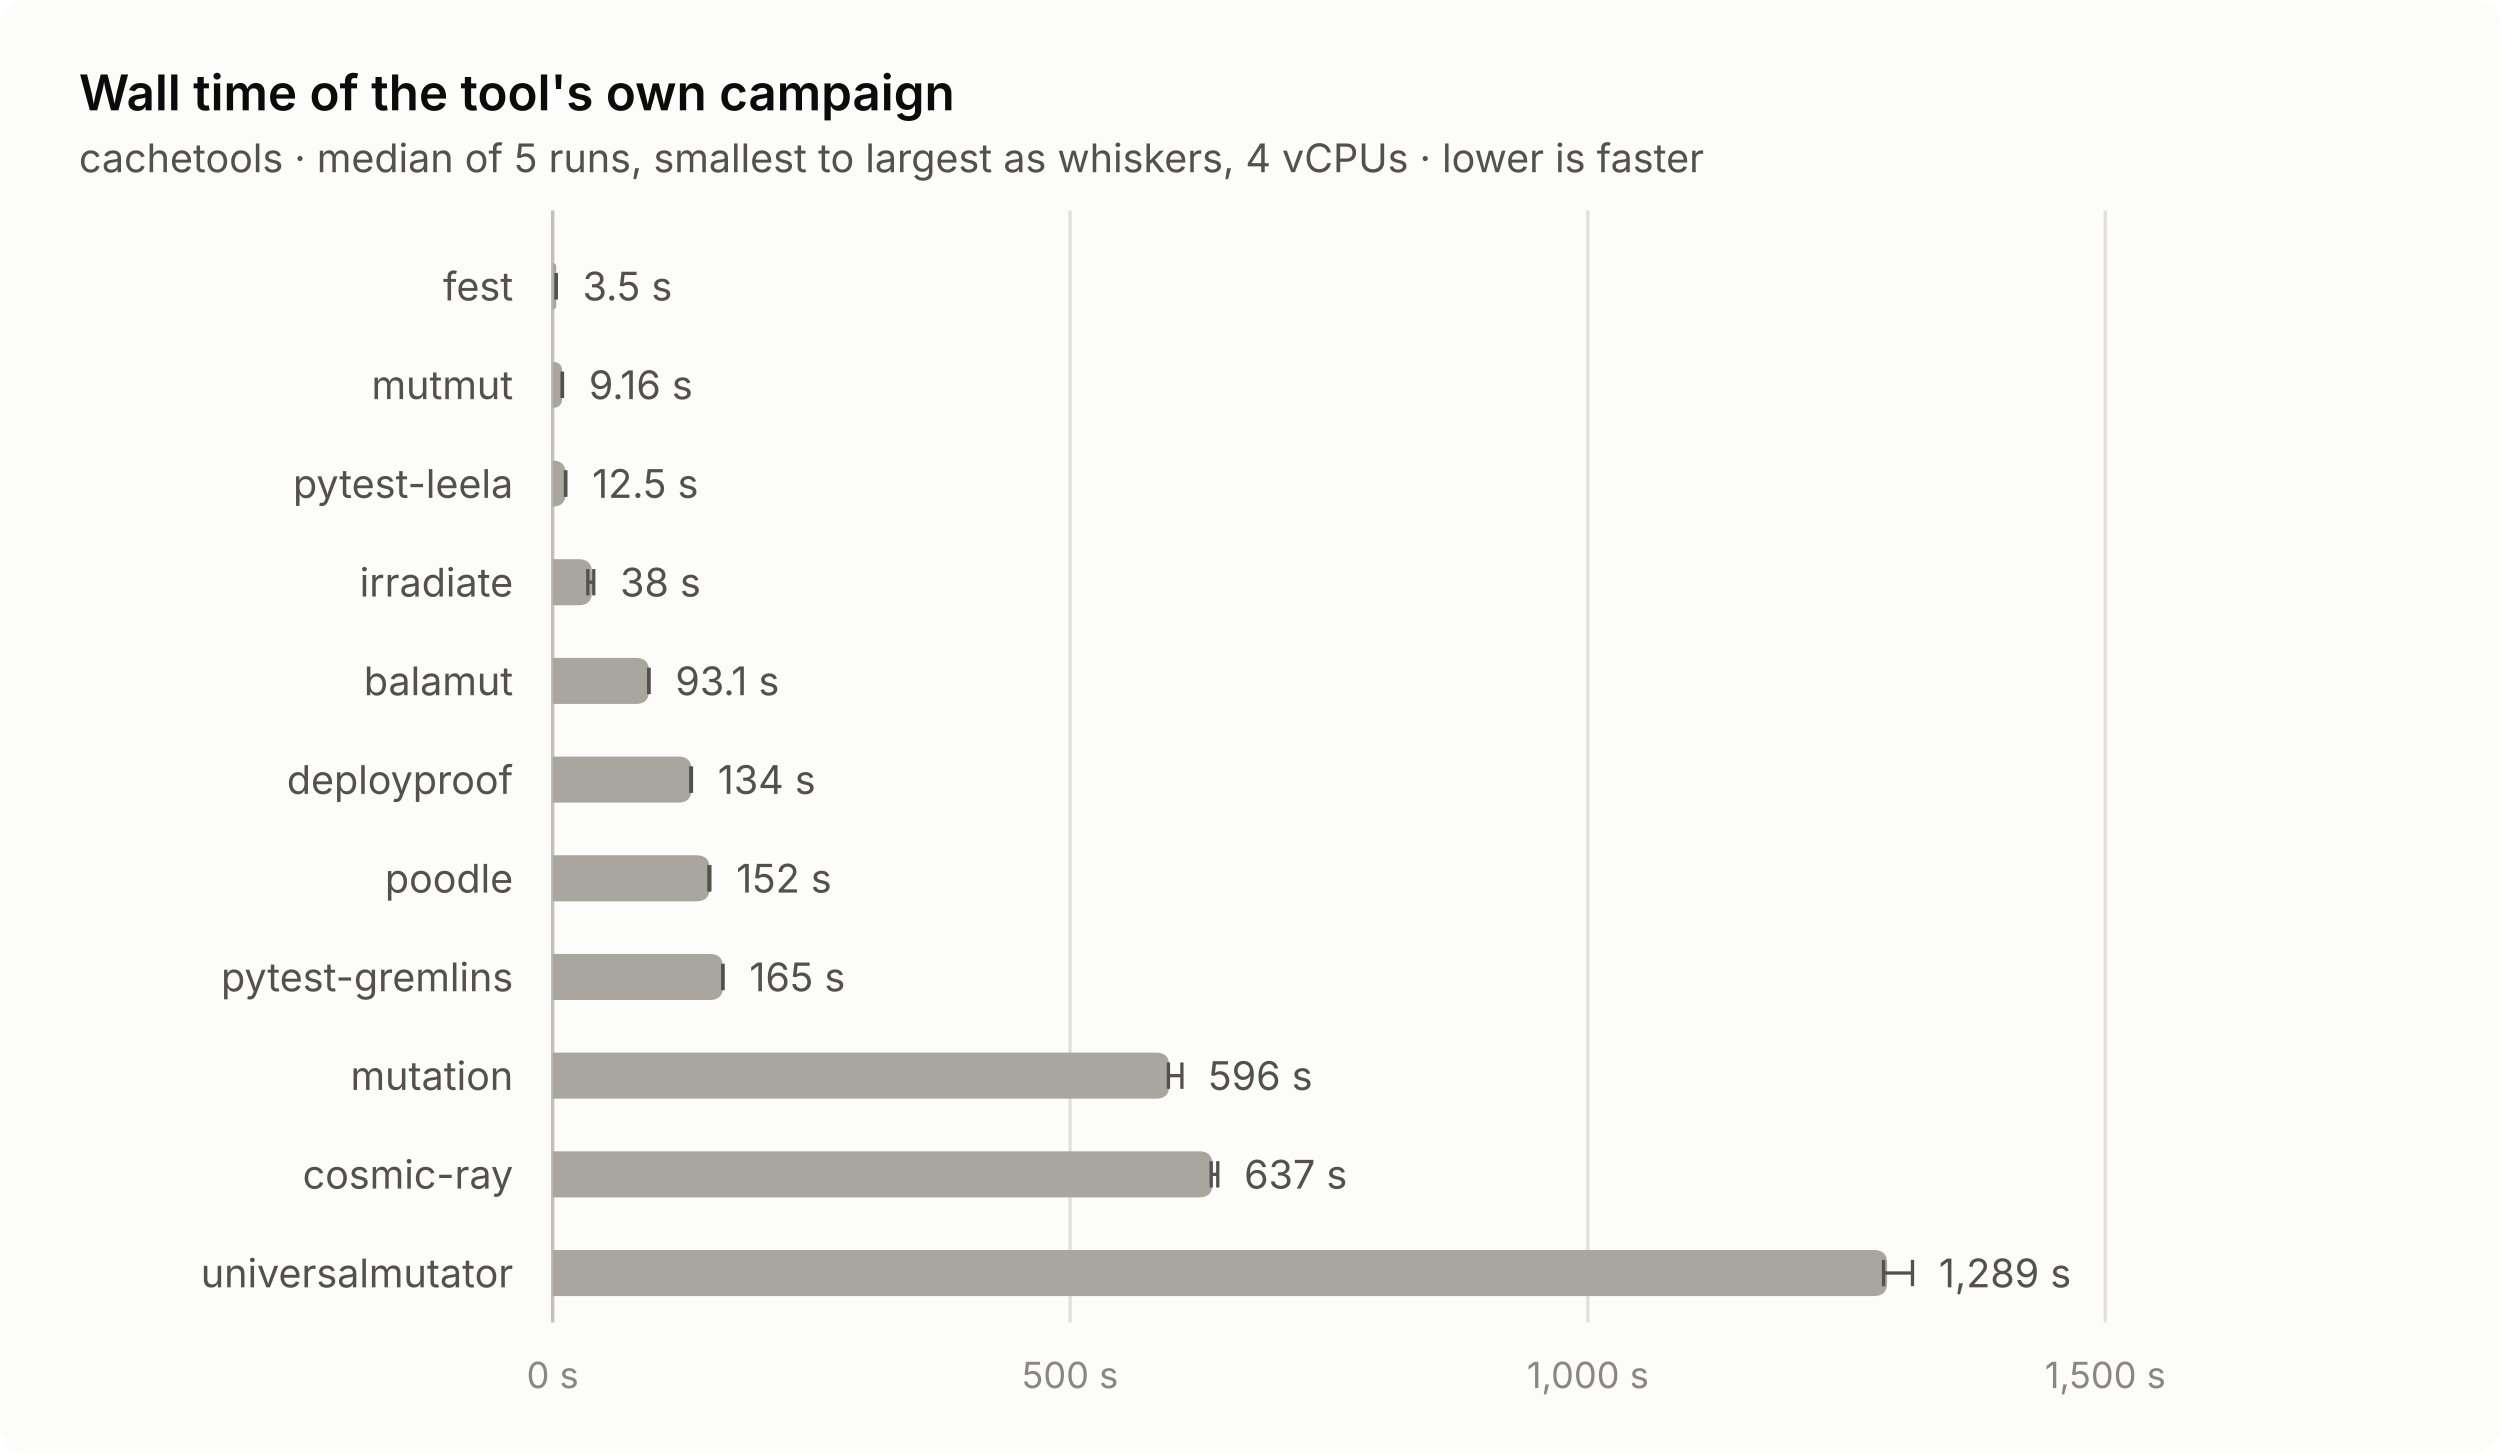
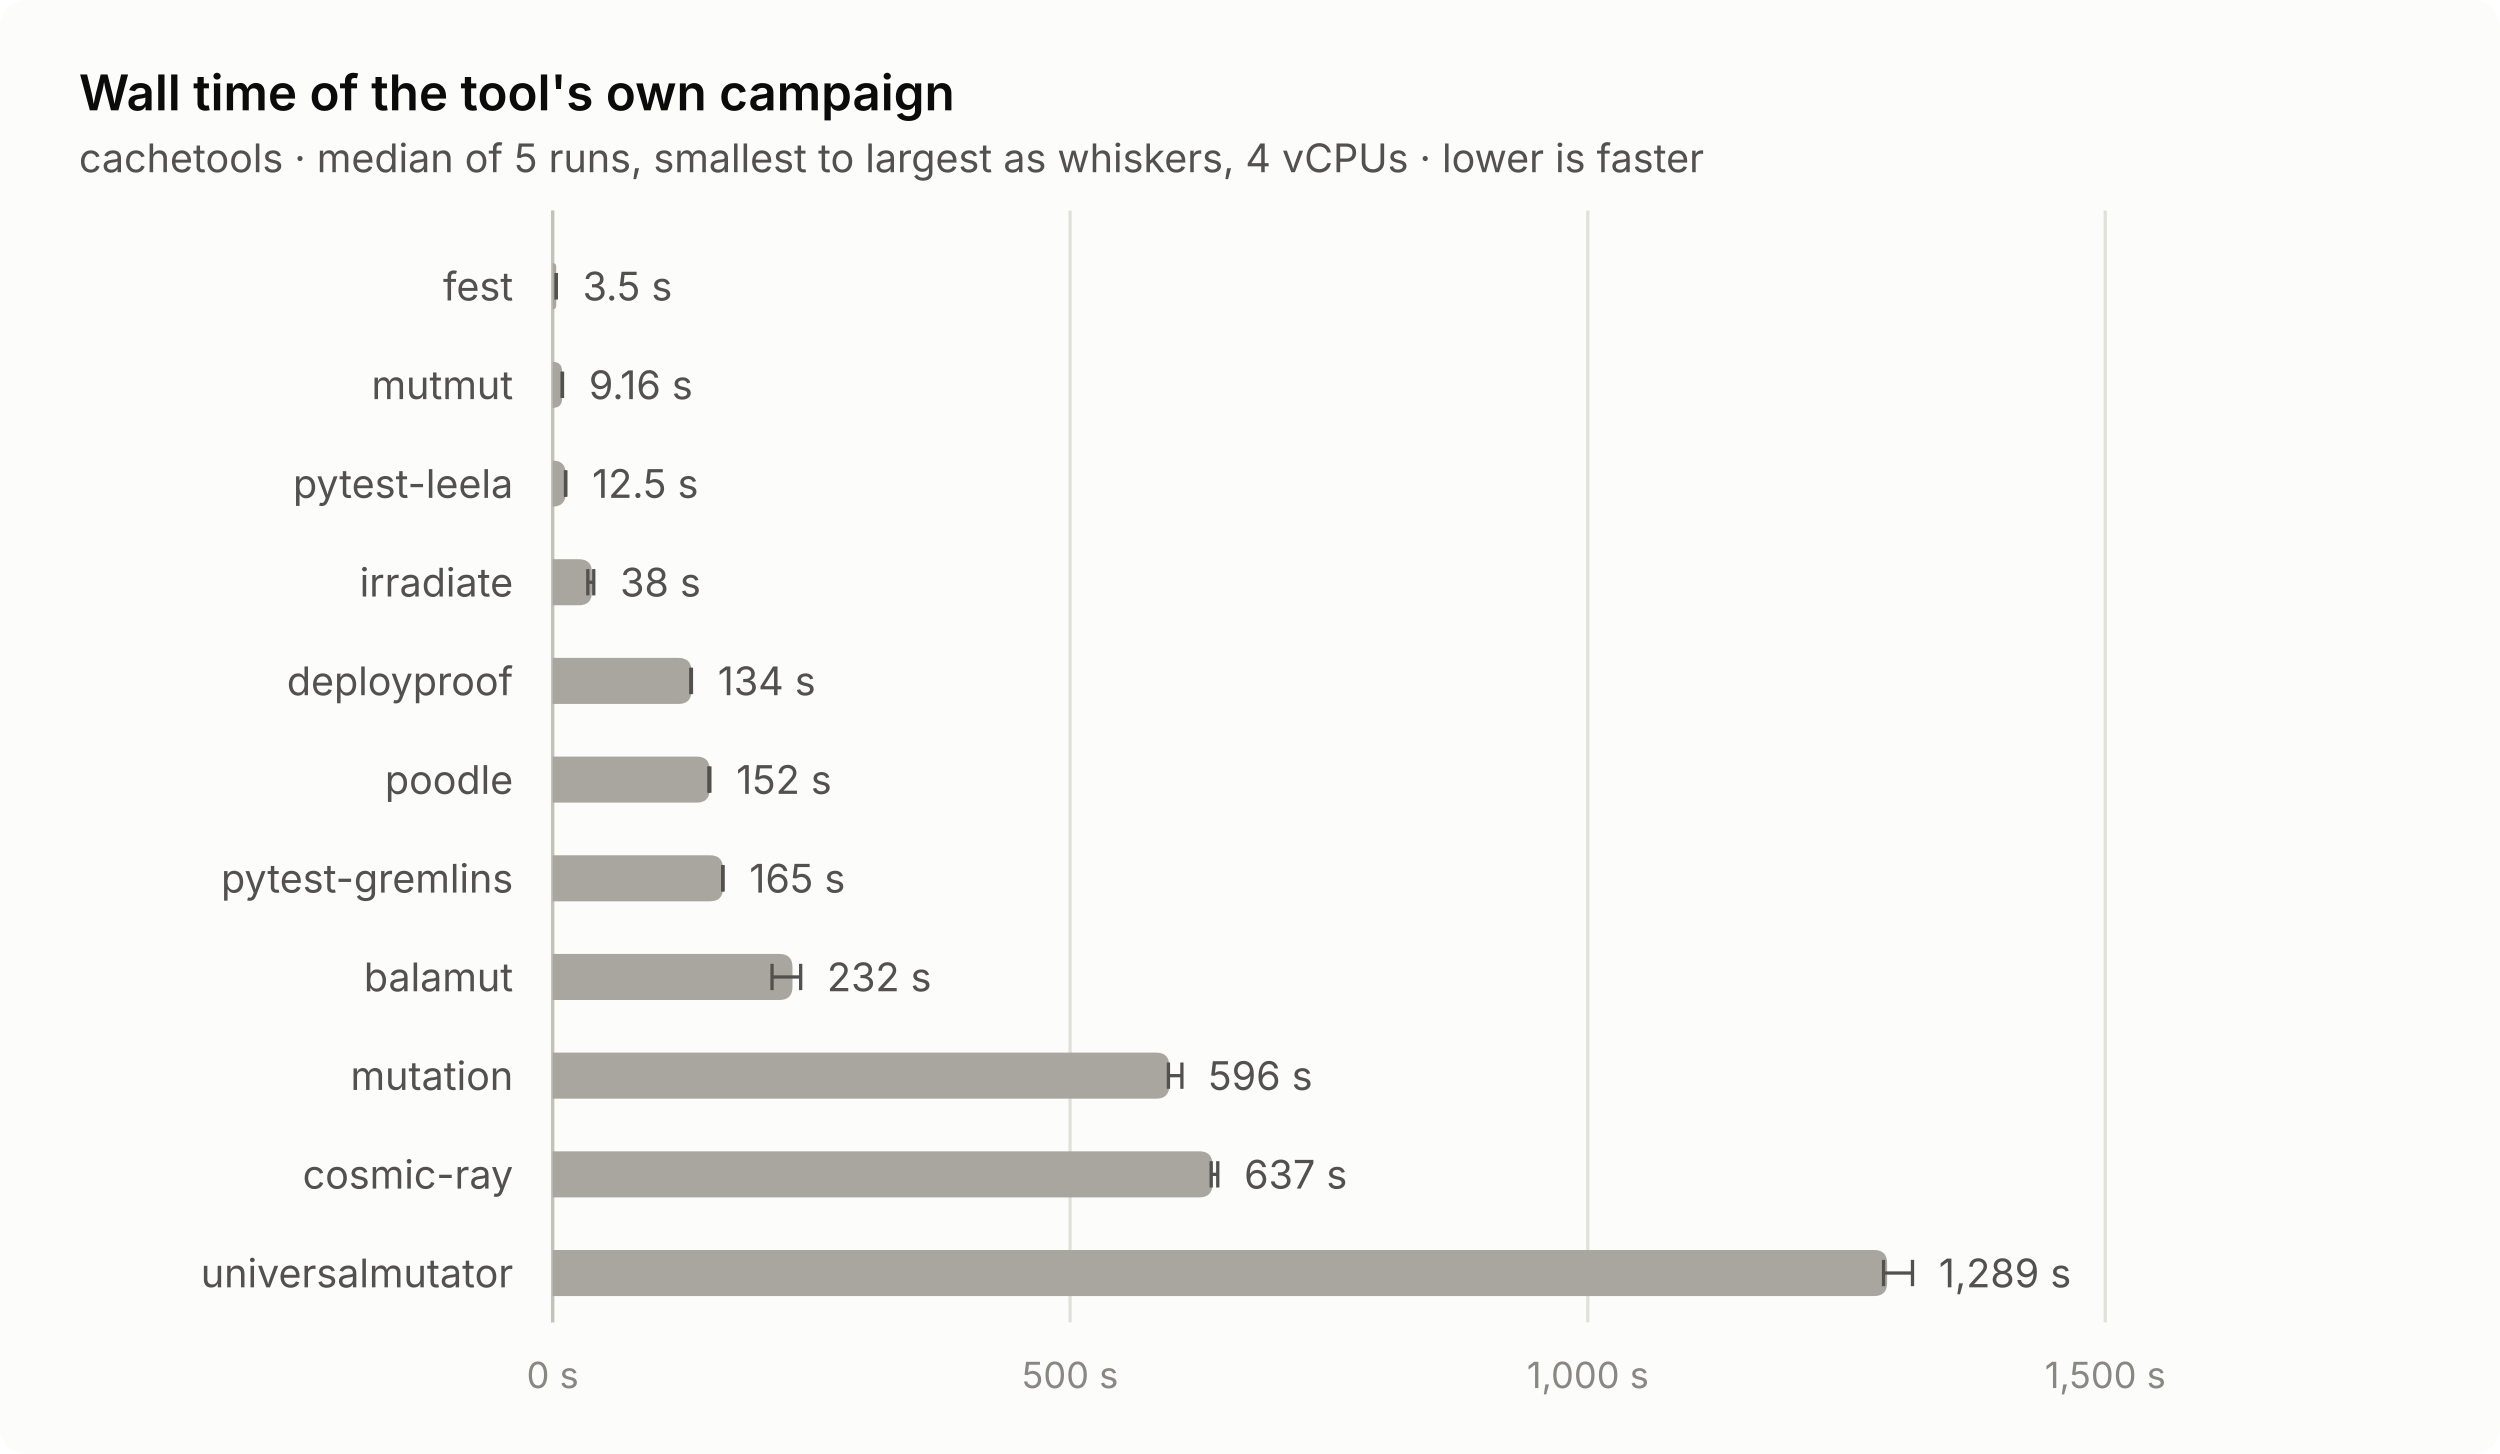
<svg xmlns="http://www.w3.org/2000/svg" width="760" height="442" viewBox="0 0 760 442" font-family="system-ui, -apple-system, &quot;Segoe UI&quot;, sans-serif" role="img" aria-label="Wall time of the tool's own campaign">
  <rect width="760" height="442" fill="#fcfcfb" rx="8" />
  <text x="24.0" y="28.0" fill="#0b0b0b" font-size="15" font-weight="600" text-anchor="start" dominant-baseline="middle">Wall time of the tool's own campaign</text>
  <text x="24.0" y="48.0" fill="#52514e" font-size="12" font-weight="400" text-anchor="start" dominant-baseline="middle">cachetools · median of 5 runs, smallest to largest as whiskers, 4 vCPUs · lower is faster</text>
  <line x1="168.0" y1="64" x2="168.0" y2="402" stroke="#e1e0d9" stroke-width="1" />
  <text x="168.0" y="418.0" fill="#898781" font-size="11" font-weight="400" text-anchor="middle" dominant-baseline="middle">0 s</text>
  <line x1="325.3" y1="64" x2="325.3" y2="402" stroke="#e1e0d9" stroke-width="1" />
  <text x="325.3" y="418.0" fill="#898781" font-size="11" font-weight="400" text-anchor="middle" dominant-baseline="middle">500 s</text>
  <line x1="482.7" y1="64" x2="482.7" y2="402" stroke="#e1e0d9" stroke-width="1" />
  <text x="482.7" y="418.0" fill="#898781" font-size="11" font-weight="400" text-anchor="middle" dominant-baseline="middle">1,000 s</text>
  <line x1="640.0" y1="64" x2="640.0" y2="402" stroke="#e1e0d9" stroke-width="1" />
  <text x="640.0" y="418.0" fill="#898781" font-size="11" font-weight="400" text-anchor="middle" dominant-baseline="middle">1,500 s</text>
  <line x1="168" y1="64" x2="168" y2="402" stroke="#c3c2b7" stroke-width="1" />
  <text x="156.0" y="87.0" fill="#52514e" font-size="12" font-weight="400" text-anchor="end" dominant-baseline="middle">fest</text>
  <path d="M168.00,80.00 H168.00 Q169.10,80.00 169.10,81.10 V92.90 Q169.10,94.00 168.00,94.00 H168.00 Z" fill="#a8a69e" />
  <line x1="169.1" y1="87.0" x2="169.1" y2="87.0" stroke="#52514e" stroke-width="1" />
  <line x1="169.1" y1="83.0" x2="169.1" y2="91.0" stroke="#52514e" stroke-width="1" />
  <line x1="169.1" y1="83.0" x2="169.1" y2="91.0" stroke="#52514e" stroke-width="1" />
  <text x="177.1" y="87.0" fill="#52514e" font-size="12" font-weight="400" text-anchor="start" dominant-baseline="middle">3.5 s</text>
  <text x="156.0" y="117.0" fill="#52514e" font-size="12" font-weight="400" text-anchor="end" dominant-baseline="middle">mutmut</text>
  <path d="M168.00,110.00 H168.00 Q170.88,110.00 170.88,112.88 V121.12 Q170.88,124.00 168.00,124.00 H168.00 Z" fill="#a8a69e" />
  <line x1="170.9" y1="117.0" x2="171.0" y2="117.0" stroke="#52514e" stroke-width="1" />
  <line x1="170.9" y1="113.0" x2="170.9" y2="121.0" stroke="#52514e" stroke-width="1" />
  <line x1="171.0" y1="113.0" x2="171.0" y2="121.0" stroke="#52514e" stroke-width="1" />
  <text x="179.0" y="117.0" fill="#52514e" font-size="12" font-weight="400" text-anchor="start" dominant-baseline="middle">9.16 s</text>
  <text x="156.0" y="147.0" fill="#52514e" font-size="12" font-weight="400" text-anchor="end" dominant-baseline="middle">pytest-leela</text>
  <path d="M168.00,140.00 H168.00 Q171.95,140.00 171.95,143.95 V150.05 Q171.95,154.00 168.00,154.00 H168.00 Z" fill="#a8a69e" />
  <line x1="171.9" y1="147.0" x2="172.0" y2="147.0" stroke="#52514e" stroke-width="1" />
  <line x1="171.9" y1="143.0" x2="171.9" y2="151.0" stroke="#52514e" stroke-width="1" />
  <line x1="172.0" y1="143.0" x2="172.0" y2="151.0" stroke="#52514e" stroke-width="1" />
  <text x="180.0" y="147.0" fill="#52514e" font-size="12" font-weight="400" text-anchor="start" dominant-baseline="middle">12.5 s</text>
  <text x="156.0" y="177.0" fill="#52514e" font-size="12" font-weight="400" text-anchor="end" dominant-baseline="middle">irradiate</text>
  <path d="M168.00,170.00 H175.95 Q179.95,170.00 179.95,174.00 V180.00 Q179.95,184.00 175.95,184.00 H168.00 Z" fill="#a8a69e" />
  <line x1="178.7" y1="177.0" x2="180.5" y2="177.0" stroke="#52514e" stroke-width="1" />
  <line x1="178.7" y1="173.0" x2="178.7" y2="181.0" stroke="#52514e" stroke-width="1" />
  <line x1="180.5" y1="173.0" x2="180.5" y2="181.0" stroke="#52514e" stroke-width="1" />
  <text x="188.5" y="177.0" fill="#52514e" font-size="12" font-weight="400" text-anchor="start" dominant-baseline="middle">38 s</text>
-   <text x="156.0" y="207.0" fill="#52514e" font-size="12" font-weight="400" text-anchor="end" dominant-baseline="middle">balamut</text>
-   <path d="M168.00,200.00 H193.29 Q197.29,200.00 197.29,204.00 V210.00 Q197.29,214.00 193.29,214.00 H168.00 Z" fill="#a8a69e" />
-   <line x1="197.2" y1="207.0" x2="197.3" y2="207.0" stroke="#52514e" stroke-width="1" />
-   <line x1="197.2" y1="203.0" x2="197.2" y2="211.0" stroke="#52514e" stroke-width="1" />
-   <line x1="197.3" y1="203.0" x2="197.3" y2="211.0" stroke="#52514e" stroke-width="1" />
-   <text x="205.3" y="207.0" fill="#52514e" font-size="12" font-weight="400" text-anchor="start" dominant-baseline="middle">93.1 s</text>
-   <text x="156.0" y="237.0" fill="#52514e" font-size="12" font-weight="400" text-anchor="end" dominant-baseline="middle">deployproof</text>
-   <path d="M168.00,230.00 H206.21 Q210.21,230.00 210.21,234.00 V240.00 Q210.21,244.00 206.21,244.00 H168.00 Z" fill="#a8a69e" />
-   <line x1="210.0" y1="237.0" x2="210.2" y2="237.0" stroke="#52514e" stroke-width="1" />
-   <line x1="210.0" y1="233.0" x2="210.0" y2="241.0" stroke="#52514e" stroke-width="1" />
-   <line x1="210.2" y1="233.0" x2="210.2" y2="241.0" stroke="#52514e" stroke-width="1" />
-   <text x="218.2" y="237.0" fill="#52514e" font-size="12" font-weight="400" text-anchor="start" dominant-baseline="middle">134 s</text>
-   <text x="156.0" y="267.0" fill="#52514e" font-size="12" font-weight="400" text-anchor="end" dominant-baseline="middle">poodle</text>
-   <path d="M168.00,260.00 H211.75 Q215.75,260.00 215.75,264.00 V270.00 Q215.75,274.00 211.75,274.00 H168.00 Z" fill="#a8a69e" />
-   <line x1="215.5" y1="267.0" x2="215.8" y2="267.0" stroke="#52514e" stroke-width="1" />
-   <line x1="215.5" y1="263.0" x2="215.5" y2="271.0" stroke="#52514e" stroke-width="1" />
-   <line x1="215.8" y1="263.0" x2="215.8" y2="271.0" stroke="#52514e" stroke-width="1" />
-   <text x="223.8" y="267.0" fill="#52514e" font-size="12" font-weight="400" text-anchor="start" dominant-baseline="middle">152 s</text>
-   <text x="156.0" y="297.0" fill="#52514e" font-size="12" font-weight="400" text-anchor="end" dominant-baseline="middle">pytest-gremlins</text>
-   <path d="M168.00,290.00 H215.79 Q219.79,290.00 219.79,294.00 V300.00 Q219.79,304.00 215.79,304.00 H168.00 Z" fill="#a8a69e" />
-   <line x1="219.7" y1="297.0" x2="219.8" y2="297.0" stroke="#52514e" stroke-width="1" />
-   <line x1="219.7" y1="293.0" x2="219.7" y2="301.0" stroke="#52514e" stroke-width="1" />
-   <line x1="219.8" y1="293.0" x2="219.8" y2="301.0" stroke="#52514e" stroke-width="1" />
-   <text x="227.8" y="297.0" fill="#52514e" font-size="12" font-weight="400" text-anchor="start" dominant-baseline="middle">165 s</text>
+   <text x="156.0" y="207.0" fill="#52514e" font-size="12" font-weight="400" text-anchor="end" dominant-baseline="middle">deployproof</text>
+   <path d="M168.00,200.00 H206.21 Q210.21,200.00 210.21,204.00 V210.00 Q210.21,214.00 206.21,214.00 H168.00 Z" fill="#a8a69e" />
+   <line x1="210.0" y1="207.0" x2="210.2" y2="207.0" stroke="#52514e" stroke-width="1" />
+   <line x1="210.0" y1="203.0" x2="210.0" y2="211.0" stroke="#52514e" stroke-width="1" />
+   <line x1="210.2" y1="203.0" x2="210.2" y2="211.0" stroke="#52514e" stroke-width="1" />
+   <text x="218.2" y="207.0" fill="#52514e" font-size="12" font-weight="400" text-anchor="start" dominant-baseline="middle">134 s</text>
+   <text x="156.0" y="237.0" fill="#52514e" font-size="12" font-weight="400" text-anchor="end" dominant-baseline="middle">poodle</text>
+   <path d="M168.00,230.00 H211.75 Q215.75,230.00 215.75,234.00 V240.00 Q215.75,244.00 211.75,244.00 H168.00 Z" fill="#a8a69e" />
+   <line x1="215.5" y1="237.0" x2="215.8" y2="237.0" stroke="#52514e" stroke-width="1" />
+   <line x1="215.5" y1="233.0" x2="215.5" y2="241.0" stroke="#52514e" stroke-width="1" />
+   <line x1="215.8" y1="233.0" x2="215.8" y2="241.0" stroke="#52514e" stroke-width="1" />
+   <text x="223.8" y="237.0" fill="#52514e" font-size="12" font-weight="400" text-anchor="start" dominant-baseline="middle">152 s</text>
+   <text x="156.0" y="267.0" fill="#52514e" font-size="12" font-weight="400" text-anchor="end" dominant-baseline="middle">pytest-gremlins</text>
+   <path d="M168.00,260.00 H215.79 Q219.79,260.00 219.79,264.00 V270.00 Q219.79,274.00 215.79,274.00 H168.00 Z" fill="#a8a69e" />
+   <line x1="219.7" y1="267.0" x2="219.8" y2="267.0" stroke="#52514e" stroke-width="1" />
+   <line x1="219.7" y1="263.0" x2="219.7" y2="271.0" stroke="#52514e" stroke-width="1" />
+   <line x1="219.8" y1="263.0" x2="219.8" y2="271.0" stroke="#52514e" stroke-width="1" />
+   <text x="227.8" y="267.0" fill="#52514e" font-size="12" font-weight="400" text-anchor="start" dominant-baseline="middle">165 s</text>
+   <text x="156.0" y="297.0" fill="#52514e" font-size="12" font-weight="400" text-anchor="end" dominant-baseline="middle">balamut</text>
+   <path d="M168.00,290.00 H236.92 Q240.92,290.00 240.92,294.00 V300.00 Q240.92,304.00 236.92,304.00 H168.00 Z" fill="#a8a69e" />
+   <line x1="234.7" y1="297.0" x2="243.4" y2="297.0" stroke="#52514e" stroke-width="1" />
+   <line x1="234.7" y1="293.0" x2="234.7" y2="301.0" stroke="#52514e" stroke-width="1" />
+   <line x1="243.4" y1="293.0" x2="243.4" y2="301.0" stroke="#52514e" stroke-width="1" />
+   <text x="251.4" y="297.0" fill="#52514e" font-size="12" font-weight="400" text-anchor="start" dominant-baseline="middle">232 s</text>
  <text x="156.0" y="327.0" fill="#52514e" font-size="12" font-weight="400" text-anchor="end" dominant-baseline="middle">mutation</text>
  <path d="M168.00,320.00 H351.46 Q355.46,320.00 355.46,324.00 V330.00 Q355.46,334.00 351.46,334.00 H168.00 Z" fill="#a8a69e" />
  <line x1="355.2" y1="327.0" x2="359.3" y2="327.0" stroke="#52514e" stroke-width="1" />
  <line x1="355.2" y1="323.0" x2="355.2" y2="331.0" stroke="#52514e" stroke-width="1" />
  <line x1="359.3" y1="323.0" x2="359.3" y2="331.0" stroke="#52514e" stroke-width="1" />
  <text x="367.3" y="327.0" fill="#52514e" font-size="12" font-weight="400" text-anchor="start" dominant-baseline="middle">596 s</text>
  <text x="156.0" y="357.0" fill="#52514e" font-size="12" font-weight="400" text-anchor="end" dominant-baseline="middle">cosmic-ray</text>
  <path d="M168.00,350.00 H364.58 Q368.58,350.00 368.58,354.00 V360.00 Q368.58,364.00 364.58,364.00 H168.00 Z" fill="#a8a69e" />
  <line x1="368.2" y1="357.0" x2="370.2" y2="357.0" stroke="#52514e" stroke-width="1" />
  <line x1="368.2" y1="353.0" x2="368.2" y2="361.0" stroke="#52514e" stroke-width="1" />
  <line x1="370.2" y1="353.0" x2="370.2" y2="361.0" stroke="#52514e" stroke-width="1" />
  <text x="378.2" y="357.0" fill="#52514e" font-size="12" font-weight="400" text-anchor="start" dominant-baseline="middle">637 s</text>
  <text x="156.0" y="387.0" fill="#52514e" font-size="12" font-weight="400" text-anchor="end" dominant-baseline="middle">universalmutator</text>
  <path d="M168.00,380.00 H569.69 Q573.69,380.00 573.69,384.00 V390.00 Q573.69,394.00 569.69,394.00 H168.00 Z" fill="#a8a69e" />
  <line x1="572.6" y1="387.0" x2="581.4" y2="387.0" stroke="#52514e" stroke-width="1" />
  <line x1="572.6" y1="383.0" x2="572.6" y2="391.0" stroke="#52514e" stroke-width="1" />
  <line x1="581.4" y1="383.0" x2="581.4" y2="391.0" stroke="#52514e" stroke-width="1" />
  <text x="589.4" y="387.0" fill="#52514e" font-size="12" font-weight="400" text-anchor="start" dominant-baseline="middle">1,289 s</text>
</svg>
